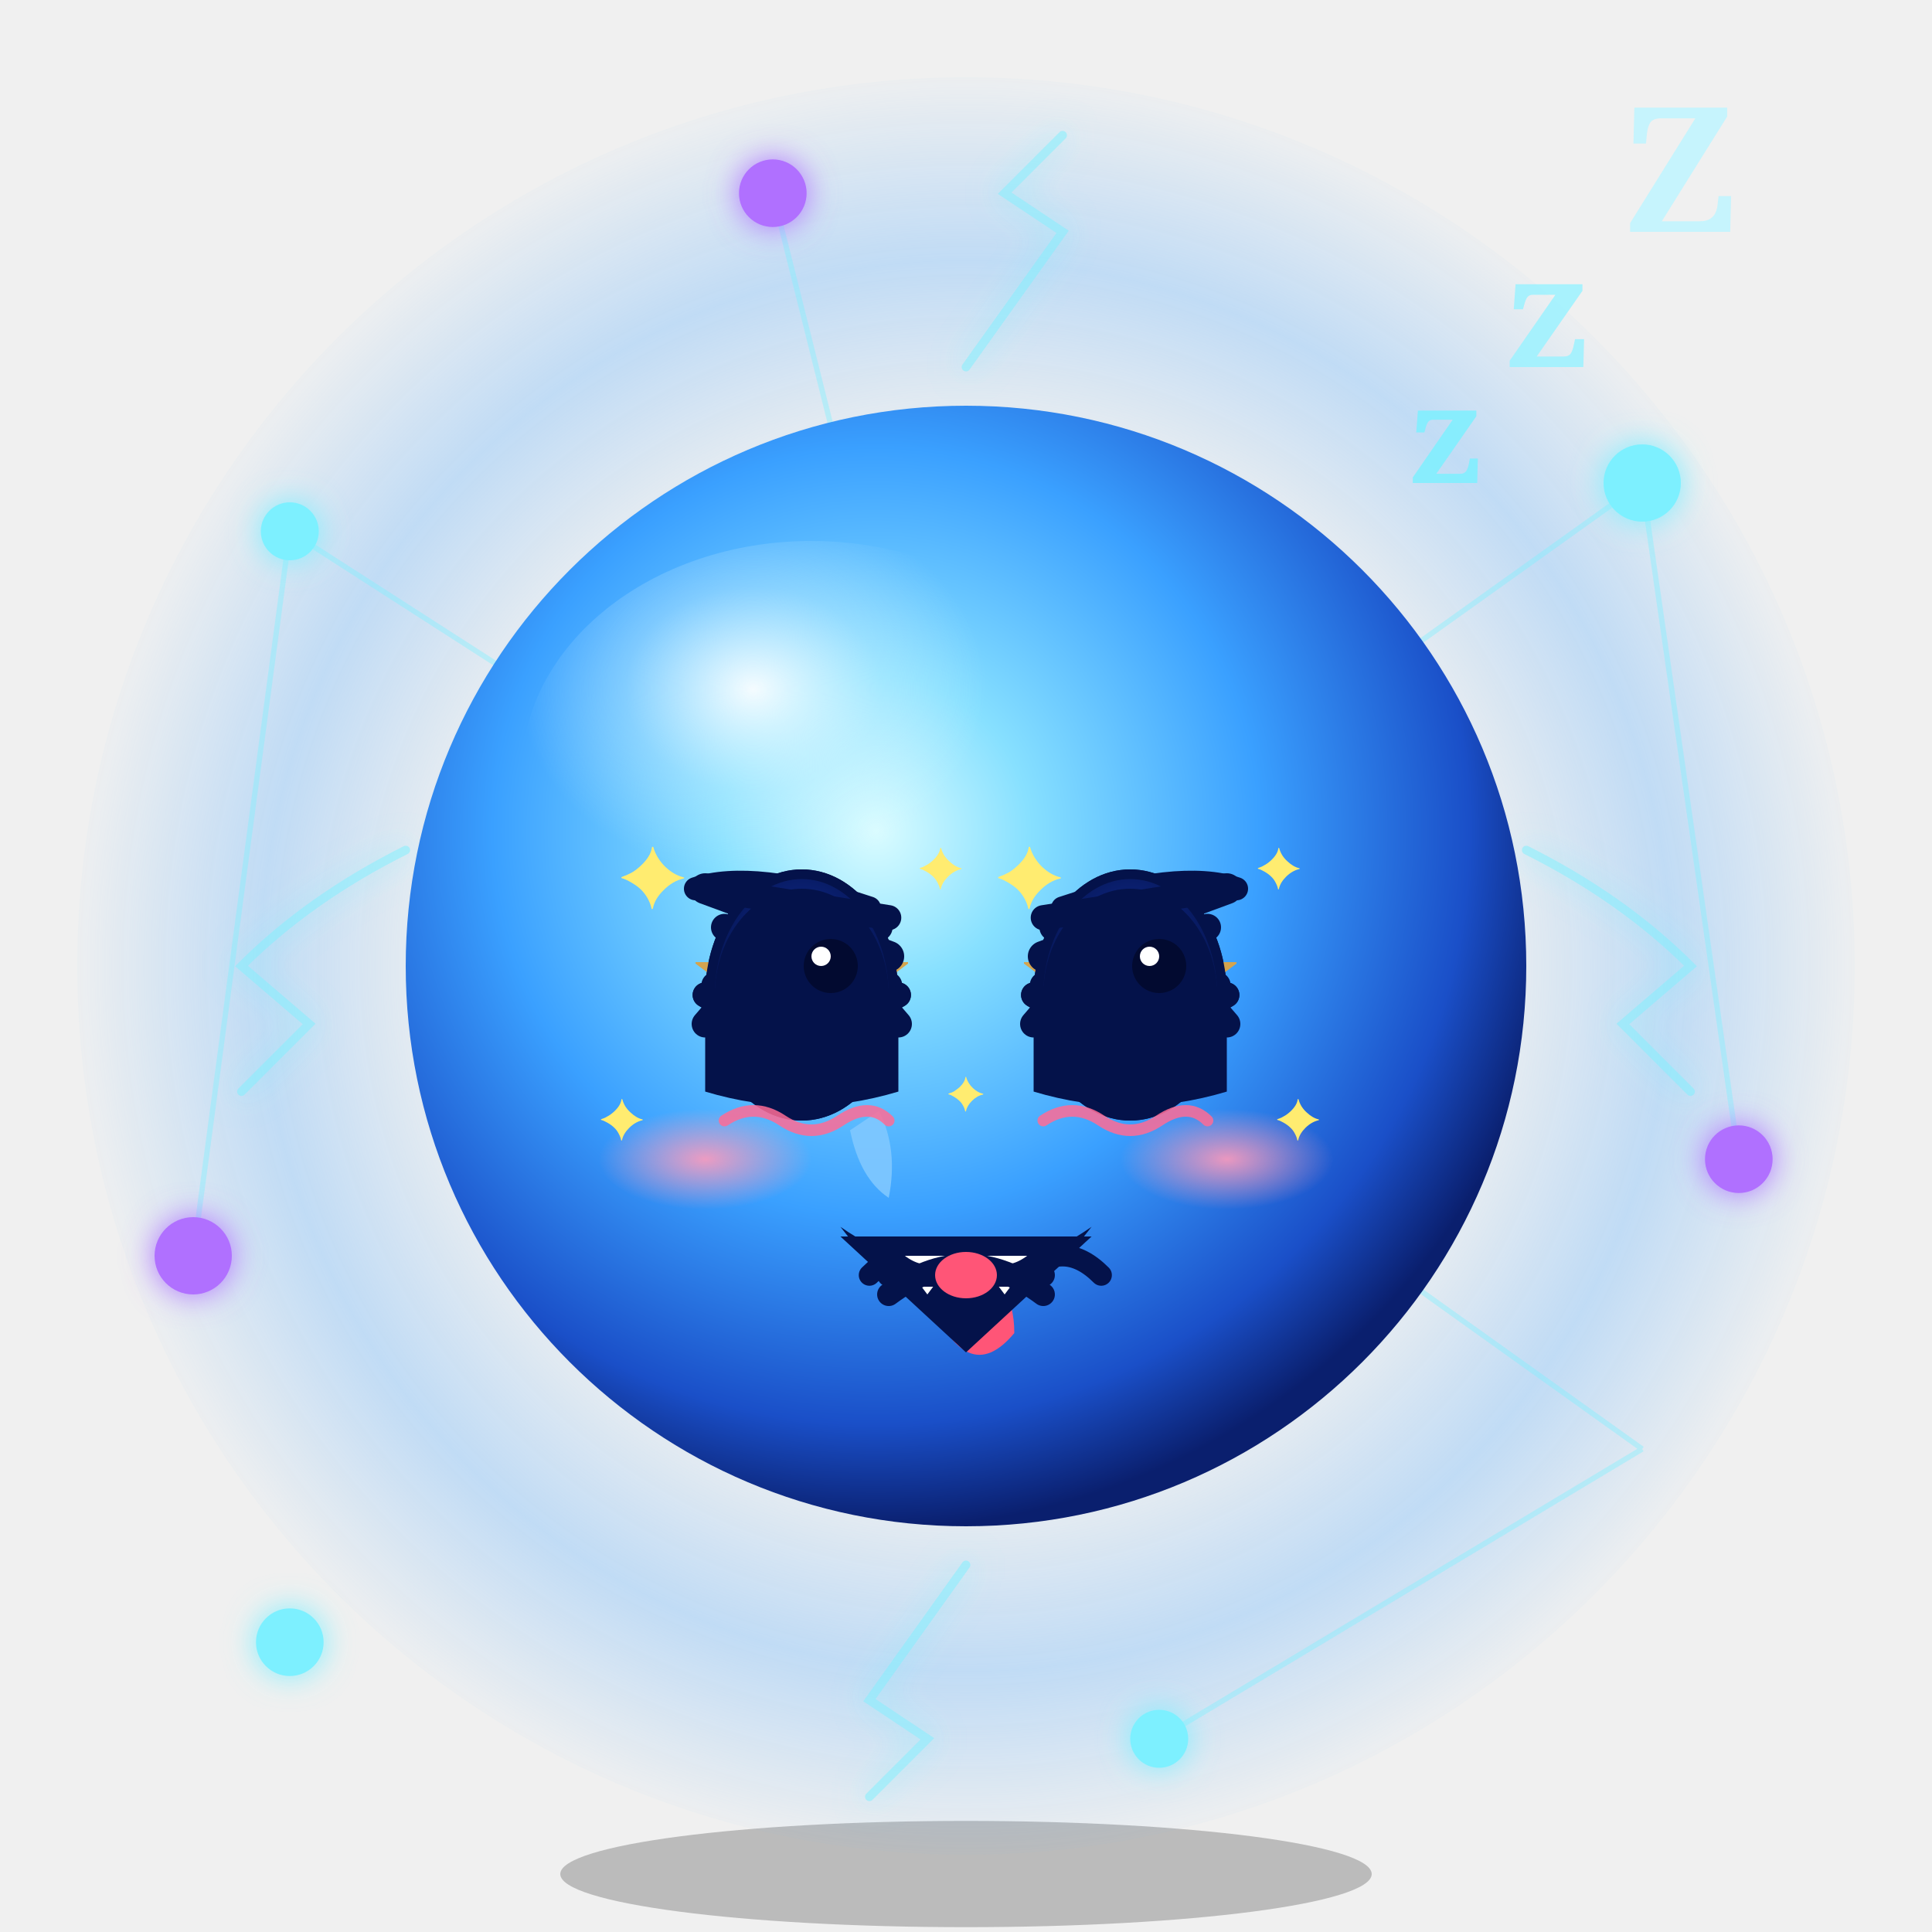
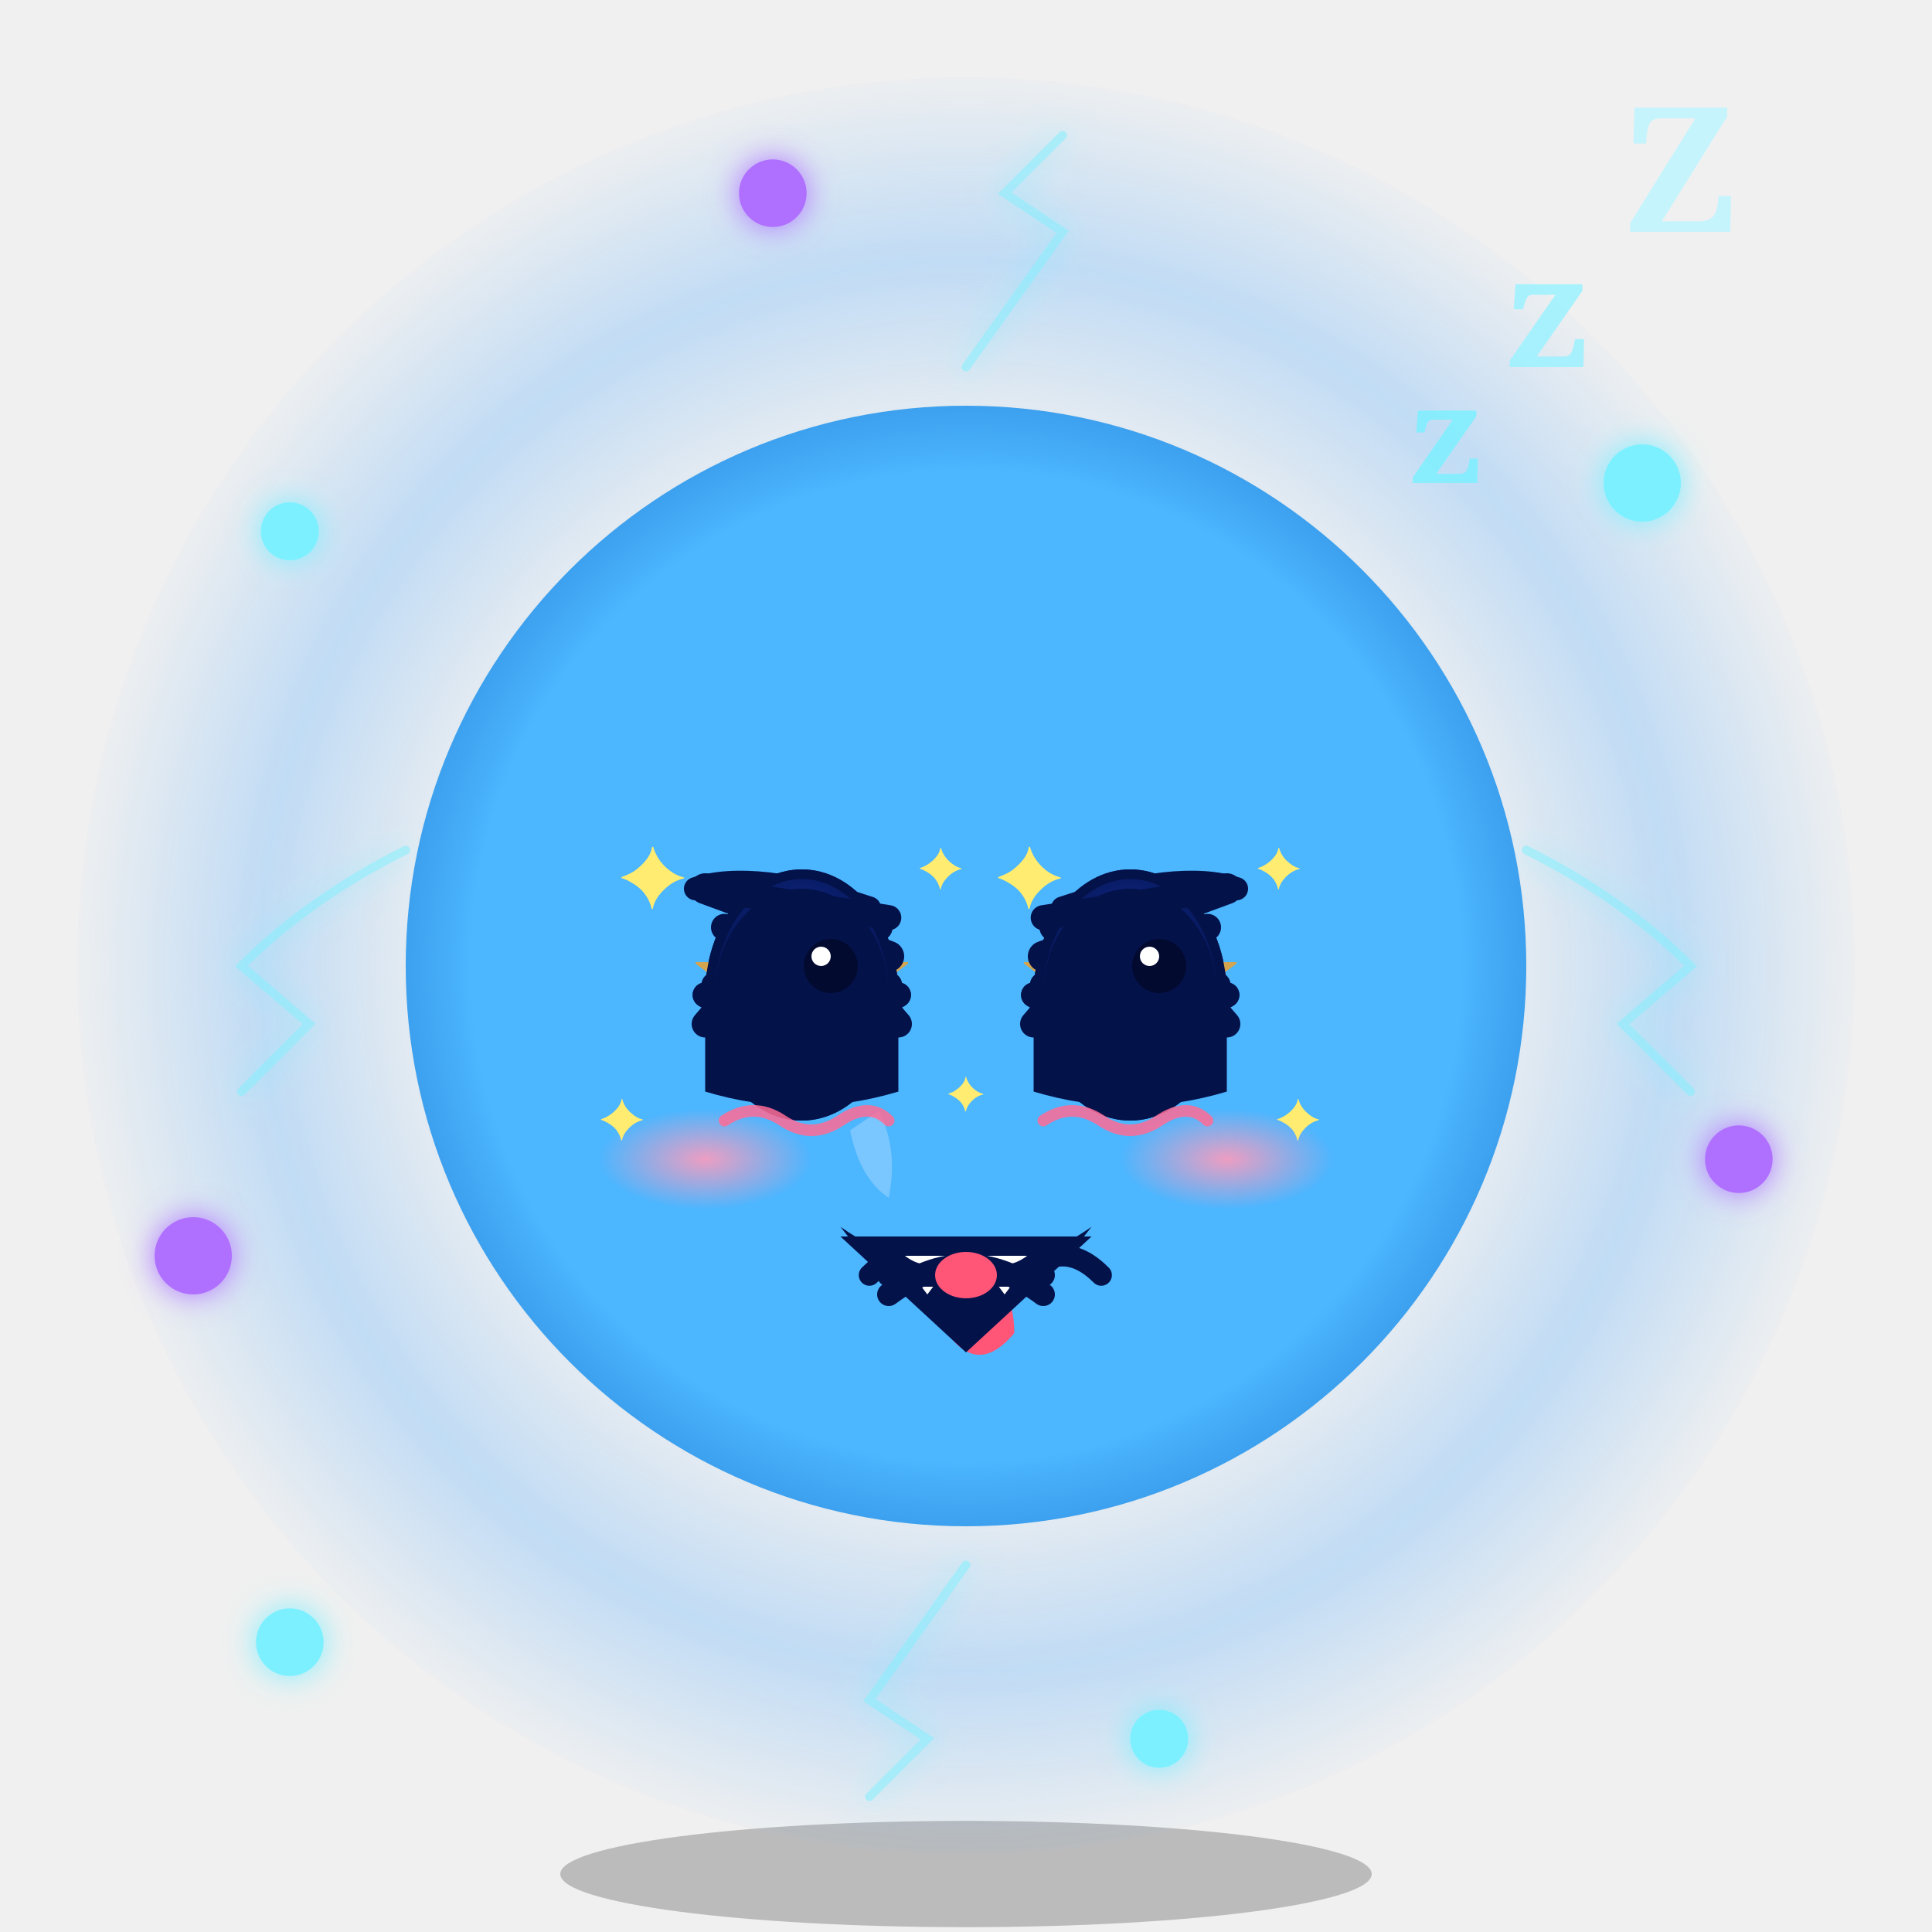
<svg xmlns="http://www.w3.org/2000/svg" id="clippy-svg" class="clippy-svg" viewBox="0 0 200 200" aria-hidden="true">
  <defs>
-     <radialGradient id="orb-body" cx="0.42" cy="0.38" r="0.62">
-       <stop offset="0%" stop-color="#dafcff" />
-       <stop offset="22%" stop-color="#87e0ff" />
-       <stop offset="55%" stop-color="#3aa0ff" />
-       <stop offset="85%" stop-color="#1a4fc8" />
-       <stop offset="100%" stop-color="#0a1f6e" />
-     </radialGradient>
-     <radialGradient id="orb-core" cx="0.40" cy="0.32" r="0.40">
-       <stop offset="0%" stop-color="#ffffff" stop-opacity="0.92" />
-       <stop offset="55%" stop-color="#dff8ff" stop-opacity="0.30" />
-       <stop offset="100%" stop-color="#dff8ff" stop-opacity="0" />
+     <radialGradient id="orb-body" cx="0.5" cy="0.5" r="0.55">
+       <stop offset="0%" stop-color="#4cb6ff" />
+       <stop offset="80%" stop-color="#4cb6ff" />
+       <stop offset="100%" stop-color="#2e8de0" />
    </radialGradient>
    <radialGradient id="orb-halo" cx="0.5" cy="0.5" r="0.5">
      <stop offset="55%" stop-color="#5cb0ff" stop-opacity="0" />
      <stop offset="78%" stop-color="#5cb0ff" stop-opacity="0.32" />
      <stop offset="100%" stop-color="#5cb0ff" stop-opacity="0" />
    </radialGradient>
    <radialGradient id="cheek-grad" cx="0.5" cy="0.5" r="0.5">
      <stop offset="0%" stop-color="#ff9bbb" stop-opacity="0.9" />
      <stop offset="100%" stop-color="#ff9bbb" stop-opacity="0" />
    </radialGradient>
    <radialGradient id="iris-grad" cx="0.5" cy="0.40" r="0.6">
      <stop offset="0%" stop-color="#3a5fc0" />
      <stop offset="60%" stop-color="#0a1f6e" />
      <stop offset="100%" stop-color="#04124a" />
    </radialGradient>
    <filter id="glow" x="-60%" y="-60%" width="220%" height="220%">
      <feGaussianBlur stdDeviation="1.6" result="b" />
      <feMerge>
        <feMergeNode in="b" />
        <feMergeNode in="SourceGraphic" />
      </feMerge>
    </filter>
    <symbol id="sym-heart" viewBox="0 0 20 18">
      <path d="M10 16 C 4 11, 0 7, 2 4 C 4 1, 8 1, 10 5 C 12 1, 16 1, 18 4 C 20 7, 16 11, 10 16 Z" fill="#ff4d8a" stroke="#c0205c" stroke-width="0.8" />
      <ellipse cx="6.5" cy="5.5" rx="1.5" ry="1.2" fill="#ffffff" opacity="0.85" />
    </symbol>
    <symbol id="sym-star" viewBox="0 0 22 22">
      <path d="M11 1 L13.5 8 L21 8 L15 12.5 L17 20 L11 15.5 L5 20 L7 12.5 L1 8 L8.5 8 Z" fill="#ffec70" stroke="#d4a44e" stroke-width="0.8" />
      <circle cx="11" cy="10" r="1.5" fill="#ffffff" opacity="0.9" />
    </symbol>
  </defs>
  <ellipse class="cl-floor" cx="100" cy="194" rx="42" ry="5.5" fill="#000" opacity="0.22" />
  <circle class="cl-halo" cx="100" cy="100" r="92" fill="url(#orb-halo)" />
-   <g class="cl-nodes-rotating" style="transform-origin: 100px 100px;">
-     <g class="cl-connections" stroke="#7df0ff" stroke-width="0.55" opacity="0.4" fill="none">
-       <line x1="100" y1="100" x2="170" y2="50" />
-       <line x1="170" y1="50" x2="180" y2="120" />
-       <line x1="100" y1="100" x2="30" y2="55" />
-       <line x1="30" y1="55" x2="20" y2="130" />
-       <line x1="100" y1="100" x2="170" y2="150" />
-       <line x1="170" y1="150" x2="120" y2="180" />
-       <line x1="100" y1="100" x2="80" y2="20" />
-     </g>
-     <g class="cl-node-group" filter="url(#glow)">
-       <circle class="cl-node cl-node-1" cx="170" cy="50" r="4" fill="#7df0ff" />
-       <circle class="cl-node cl-node-2" cx="180" cy="120" r="3.5" fill="#b06fff" />
-       <circle class="cl-node cl-node-3" cx="120" cy="180" r="3" fill="#7df0ff" />
-       <circle class="cl-node cl-node-4" cx="30" cy="170" r="3.5" fill="#7df0ff" />
-       <circle class="cl-node cl-node-5" cx="20" cy="130" r="4" fill="#b06fff" />
-       <circle class="cl-node cl-node-6" cx="30" cy="55" r="3" fill="#7df0ff" />
-       <circle class="cl-node cl-node-7" cx="80" cy="20" r="3.5" fill="#b06fff" />
-     </g>
+   <g class="cl-nodes" filter="url(#glow)">
+     <circle class="cl-node cl-node-1" cx="170" cy="50" r="4" fill="#7df0ff" />
+     <circle class="cl-node cl-node-2" cx="180" cy="120" r="3.5" fill="#b06fff" />
+     <circle class="cl-node cl-node-3" cx="120" cy="180" r="3" fill="#7df0ff" />
+     <circle class="cl-node cl-node-4" cx="30" cy="170" r="3.5" fill="#7df0ff" />
+     <circle class="cl-node cl-node-5" cx="20" cy="130" r="4" fill="#b06fff" />
+     <circle class="cl-node cl-node-6" cx="30" cy="55" r="3" fill="#7df0ff" />
+     <circle class="cl-node cl-node-7" cx="80" cy="20" r="3.5" fill="#b06fff" />
  </g>
  <g class="cl-tendrils" stroke="#7df0ff" stroke-width="0.9" fill="none" opacity="0.55" filter="url(#glow)" stroke-linecap="round">
    <path class="cl-tendril cl-tendril-1" d="M 158 88 Q 168 93 175 100 L 168 106 L 175 113" />
    <path class="cl-tendril cl-tendril-2" d="M 42 88 Q 32 93 25 100 L 32 106 L 25 113" />
    <path class="cl-tendril cl-tendril-3" d="M 100 38 Q 105 31 110 24 L 104 20 L 110 14" />
    <path class="cl-tendril cl-tendril-4" d="M 100 162 Q 95 169 90 176 L 96 180 L 90 186" />
  </g>
  <circle class="cl-body" cx="100" cy="100" r="58" fill="url(#orb-body)" />
-   <ellipse class="cl-core" cx="84" cy="80" rx="30" ry="24" fill="url(#orb-core)" />
  <ellipse class="cl-cheek cl-cheek-l" cx="73" cy="120" rx="11" ry="5.2" fill="url(#cheek-grad)" />
  <ellipse class="cl-cheek cl-cheek-r" cx="127" cy="120" rx="11" ry="5.2" fill="url(#cheek-grad)" />
  <g class="cl-eyes">
    <g class="cl-eyes-default">
      <ellipse cx="83" cy="103" rx="10" ry="13" fill="#04124a" />
      <ellipse cx="83" cy="103" rx="9" ry="12" fill="url(#iris-grad)" />
      <ellipse cx="83" cy="111" rx="6.5" ry="1.6" fill="#5a7fff" opacity="0.55" />
      <circle class="cl-pupil" cx="83" cy="105" r="3.5" fill="#020a30" />
      <ellipse class="cl-glint" cx="79.5" cy="98" rx="2.8" ry="3.5" fill="#ffffff" />
      <circle class="cl-glint" cx="85.8" cy="105" r="1.3" fill="#ffffff" opacity="0.95" />
      <circle class="cl-glint" cx="82" cy="112.5" r="0.9" fill="#ffffff" opacity="0.75" />
      <ellipse cx="117" cy="103" rx="10" ry="13" fill="#04124a" />
      <ellipse cx="117" cy="103" rx="9" ry="12" fill="url(#iris-grad)" />
      <ellipse cx="117" cy="111" rx="6.5" ry="1.6" fill="#5a7fff" opacity="0.55" />
      <circle class="cl-pupil" cx="117" cy="105" r="3.5" fill="#020a30" />
      <ellipse class="cl-glint" cx="113.5" cy="98" rx="2.8" ry="3.5" fill="#ffffff" />
      <circle class="cl-glint" cx="119.8" cy="105" r="1.3" fill="#ffffff" opacity="0.95" />
      <circle class="cl-glint" cx="116" cy="112.5" r="0.9" fill="#ffffff" opacity="0.75" />
    </g>
    <g class="cl-eyes-happy">
      <path d="M 73 106 Q 83 94 93 106" stroke="#04124a" stroke-width="2.8" fill="none" stroke-linecap="round" />
      <path d="M 107 106 Q 117 94 127 106" stroke="#04124a" stroke-width="2.8" fill="none" stroke-linecap="round" />
    </g>
    <g class="cl-eyes-shut">
      <path d="M 73 103 Q 83 109 93 103" stroke="#04124a" stroke-width="2.6" fill="none" stroke-linecap="round" />
      <path d="M 107 103 Q 117 109 127 103" stroke="#04124a" stroke-width="2.6" fill="none" stroke-linecap="round" />
    </g>
    <g class="cl-eyes-love">
      <use href="#sym-heart" x="73" y="93" width="20" height="18" />
      <use href="#sym-heart" x="107" y="93" width="20" height="18" />
    </g>
    <g class="cl-eyes-stars">
      <use href="#sym-star" x="72" y="92" width="22" height="22" />
      <use href="#sym-star" x="106" y="92" width="22" height="22" />
    </g>
    <g class="cl-eyes-dizzy">
      <path d="M 77 103 Q 77 96 84 96 Q 91 96 91 103 Q 91 109 85 109 Q 80 109 80 105 Q 80 102 83 102" fill="none" stroke="#04124a" stroke-width="1.6" stroke-linecap="round" />
      <path d="M 111 103 Q 111 96 118 96 Q 125 96 125 103 Q 125 109 119 109 Q 114 109 114 105 Q 114 102 117 102" fill="none" stroke="#04124a" stroke-width="1.6" stroke-linecap="round" />
    </g>
    <g class="cl-eyes-angry">
      <path d="M 73 92 L 92 99" stroke="#04124a" stroke-width="3.2" stroke-linecap="round" />
      <path d="M 127 92 L 108 99" stroke="#04124a" stroke-width="3.2" stroke-linecap="round" />
      <path d="M 74 104 Q 83 102 92 105 Q 83 110 74 108 Z" fill="#04124a" />
      <path d="M 126 104 Q 117 102 108 105 Q 117 110 126 108 Z" fill="#04124a" />
      <circle cx="85" cy="106" r="2.2" fill="#ff3a5a" />
      <circle cx="115" cy="106" r="2.2" fill="#ff3a5a" />
    </g>
    <g class="cl-eyes-sad">
      <ellipse cx="83" cy="106" rx="8.5" ry="9" fill="#04124a" />
      <ellipse cx="117" cy="106" rx="8.5" ry="9" fill="#04124a" />
      <circle cx="83" cy="110" r="2.5" fill="#020a30" />
      <circle cx="117" cy="110" r="2.5" fill="#020a30" />
      <circle cx="81.5" cy="108" r="1" fill="#ffffff" opacity="0.7" />
      <circle cx="115.5" cy="108" r="1" fill="#ffffff" opacity="0.7" />
      <path d="M 72 92 Q 78 90 90 94" stroke="#04124a" stroke-width="2.4" fill="none" stroke-linecap="round" />
      <path d="M 128 92 Q 122 90 110 94" stroke="#04124a" stroke-width="2.4" fill="none" stroke-linecap="round" />
      <path d="M 91 115 Q 93 119 92 124 Q 89 122 88 117 Z" fill="#7fc8ff" opacity="0.9" />
    </g>
    <g class="cl-eyes-sleepy">
      <path d="M 74 103 Q 83 113 92 103 L 92 105 L 74 105 Z" fill="#04124a" />
      <path d="M 108 103 Q 117 113 126 103 L 126 105 L 108 105 Z" fill="#04124a" />
      <ellipse cx="83" cy="108" rx="2.5" ry="1.5" fill="#020a30" />
      <ellipse cx="117" cy="108" rx="2.5" ry="1.5" fill="#020a30" />
      <path d="M 74 102 Q 83 99 92 102" stroke="#04124a" stroke-width="2.8" fill="none" stroke-linecap="round" />
      <path d="M 108 102 Q 117 99 126 102" stroke="#04124a" stroke-width="2.8" fill="none" stroke-linecap="round" />
    </g>
    <g class="cl-eyes-dots">
      <circle cx="83" cy="104" r="2.6" fill="#04124a" />
      <circle cx="117" cy="104" r="2.6" fill="#04124a" />
    </g>
    <g class="cl-eyes-x">
      <path d="M 75 96 L 91 110 M 91 96 L 75 110" stroke="#04124a" stroke-width="2.8" stroke-linecap="round" />
      <path d="M 109 96 L 125 110 M 125 96 L 109 110" stroke="#04124a" stroke-width="2.8" stroke-linecap="round" />
    </g>
    <g class="cl-eyes-wink-l">
      <path d="M 73 103 Q 83 109 93 103" stroke="#04124a" stroke-width="2.6" fill="none" stroke-linecap="round" />
      <ellipse cx="117" cy="103" rx="10" ry="13" fill="#04124a" />
      <ellipse cx="117" cy="103" rx="9" ry="12" fill="url(#iris-grad)" />
      <ellipse cx="117" cy="111" rx="6.5" ry="1.6" fill="#5a7fff" opacity="0.55" />
      <circle cx="117" cy="105" r="3.5" fill="#020a30" />
      <ellipse cx="113.5" cy="98" rx="2.8" ry="3.5" fill="#ffffff" />
      <circle cx="119.8" cy="105" r="1.3" fill="#ffffff" />
    </g>
    <g class="cl-eyes-wink-r">
      <ellipse cx="83" cy="103" rx="10" ry="13" fill="#04124a" />
      <ellipse cx="83" cy="103" rx="9" ry="12" fill="url(#iris-grad)" />
      <ellipse cx="83" cy="111" rx="6.5" ry="1.6" fill="#5a7fff" opacity="0.55" />
      <circle cx="83" cy="105" r="3.5" fill="#020a30" />
      <ellipse cx="79.5" cy="98" rx="2.8" ry="3.5" fill="#ffffff" />
      <circle cx="85.8" cy="105" r="1.3" fill="#ffffff" />
      <path d="M 107 103 Q 117 109 127 103" stroke="#04124a" stroke-width="2.6" fill="none" stroke-linecap="round" />
    </g>
    <g class="cl-eyes-suspicious">
      <path d="M 73 102 Q 83 105 93 102 L 93 113 Q 83 116 73 113 Z" fill="#04124a" />
      <path d="M 107 102 Q 117 105 127 102 L 127 113 Q 117 116 107 113 Z" fill="#04124a" />
      <circle cx="83" cy="108" r="2.6" fill="#020a30" />
      <circle cx="117" cy="108" r="2.6" fill="#020a30" />
      <circle cx="82" cy="107" r="1" fill="#ffffff" opacity="0.7" />
      <circle cx="116" cy="107" r="1" fill="#ffffff" opacity="0.7" />
    </g>
    <g class="cl-eyes-determined">
      <ellipse cx="83" cy="105" rx="9" ry="10.5" fill="#04124a" />
      <ellipse cx="117" cy="105" rx="9" ry="10.5" fill="#04124a" />
      <ellipse cx="83" cy="105" rx="7.5" ry="9" fill="url(#iris-grad)" />
      <ellipse cx="117" cy="105" rx="7.5" ry="9" fill="url(#iris-grad)" />
      <circle cx="83" cy="107" r="3.5" fill="#020a30" />
      <circle cx="117" cy="107" r="3.5" fill="#020a30" />
      <ellipse cx="80" cy="101" rx="2.4" ry="2.8" fill="#ffffff" />
      <ellipse cx="114" cy="101" rx="2.4" ry="2.8" fill="#ffffff" />
      <path d="M 73 92 L 92 95" stroke="#04124a" stroke-width="2.6" stroke-linecap="round" />
      <path d="M 127 92 L 108 95" stroke="#04124a" stroke-width="2.6" stroke-linecap="round" />
    </g>
    <g class="cl-eyes-sparkle">
      <text x="64" y="94" font-size="9" fill="#ffec70" font-family="serif">✦</text>
      <text x="95" y="92" font-size="6" fill="#ffec70" font-family="serif">✦</text>
      <text x="103" y="94" font-size="9" fill="#ffec70" font-family="serif">✦</text>
      <text x="130" y="92" font-size="6" fill="#ffec70" font-family="serif">✦</text>
      <text x="62" y="118" font-size="6" fill="#ffec70" font-family="serif">✦</text>
      <text x="132" y="118" font-size="6" fill="#ffec70" font-family="serif">✦</text>
      <text x="98" y="115" font-size="5" fill="#ffec70" font-family="serif">✦</text>
    </g>
    <g class="cl-eyes-embarrassed">
      <ellipse cx="83" cy="103" rx="9" ry="11" fill="#04124a" />
      <ellipse cx="117" cy="103" rx="9" ry="11" fill="#04124a" />
      <circle cx="86" cy="100" r="2.8" fill="#020a30" />
      <circle cx="120" cy="100" r="2.8" fill="#020a30" />
      <circle cx="85" cy="99" r="1" fill="#ffffff" />
      <circle cx="119" cy="99" r="1" fill="#ffffff" />
      <path d="M 75 116 Q 78 114 81 116 Q 84 118 87 116 Q 90 114 92 116" stroke="#ff6b95" stroke-width="1.2" fill="none" stroke-linecap="round" opacity="0.85" />
      <path d="M 108 116 Q 111 114 114 116 Q 117 118 120 116 Q 123 114 125 116" stroke="#ff6b95" stroke-width="1.2" fill="none" stroke-linecap="round" opacity="0.85" />
    </g>
  </g>
  <g class="cl-mouth">
    <path class="cl-mouth-smile" d="M 92 130 Q 100 137 108 130" stroke="#04124a" stroke-width="2.4" fill="none" stroke-linecap="round" />
    <g class="cl-mouth-bigsmile">
      <path d="M 87 127 Q 100 144 113 127 Q 100 136 87 127 Z" fill="#04124a" />
      <path d="M 91 131 Q 100 139 109 131" fill="#ff6e9e" opacity="0.7" />
    </g>
    <g class="cl-mouth-tongue">
      <path d="M 90 128 Q 100 140 110 128 Q 100 133 90 128 Z" fill="#04124a" />
      <path d="M 96 134 Q 100 144 105 138 Q 105 132 100 132 Q 96 132 96 134 Z" fill="#ff5577" />
    </g>
    <ellipse class="cl-mouth-o" cx="100" cy="132" rx="2.8" ry="3.8" fill="#04124a" />
    <path class="cl-mouth-wavy" d="M 90 132 Q 94 128 98 132 Q 102 136 106 132 Q 110 128 114 132" stroke="#04124a" stroke-width="2.2" fill="none" stroke-linecap="round" />
    <g class="cl-mouth-fangs">
      <path d="M 87 128 L 100 140 L 113 128 Z" fill="#04124a" />
      <path d="M 93 130 L 96 134 L 99 130 Z" fill="#ffffff" />
      <path d="M 101 130 L 104 134 L 107 130 Z" fill="#ffffff" />
    </g>
    <line class="cl-mouth-flat" x1="92" y1="132" x2="108" y2="132" stroke="#04124a" stroke-width="2.4" stroke-linecap="round" />
    <path class="cl-mouth-frown" d="M 92 134 Q 100 128 108 134" stroke="#04124a" stroke-width="2.4" fill="none" stroke-linecap="round" />
    <path class="cl-mouth-cat" d="M 92 130 Q 96 134 100 130 Q 104 134 108 130" stroke="#04124a" stroke-width="2.2" fill="none" stroke-linecap="round" />
    <ellipse class="cl-mouth-kiss" cx="100" cy="132" rx="3.2" ry="2.4" fill="#ff5577" />
  </g>
  <g class="cl-zzz">
    <text x="146" y="50" font-family="serif" font-size="14" font-weight="700" fill="#7df0ff" opacity="0.85">z</text>
    <text x="156" y="38" font-family="serif" font-size="16" font-weight="700" fill="#9bf2ff" opacity="0.85">z</text>
    <text x="168" y="24" font-family="serif" font-size="18" font-weight="700" fill="#bef5ff" opacity="0.85">Z</text>
  </g>
</svg>
